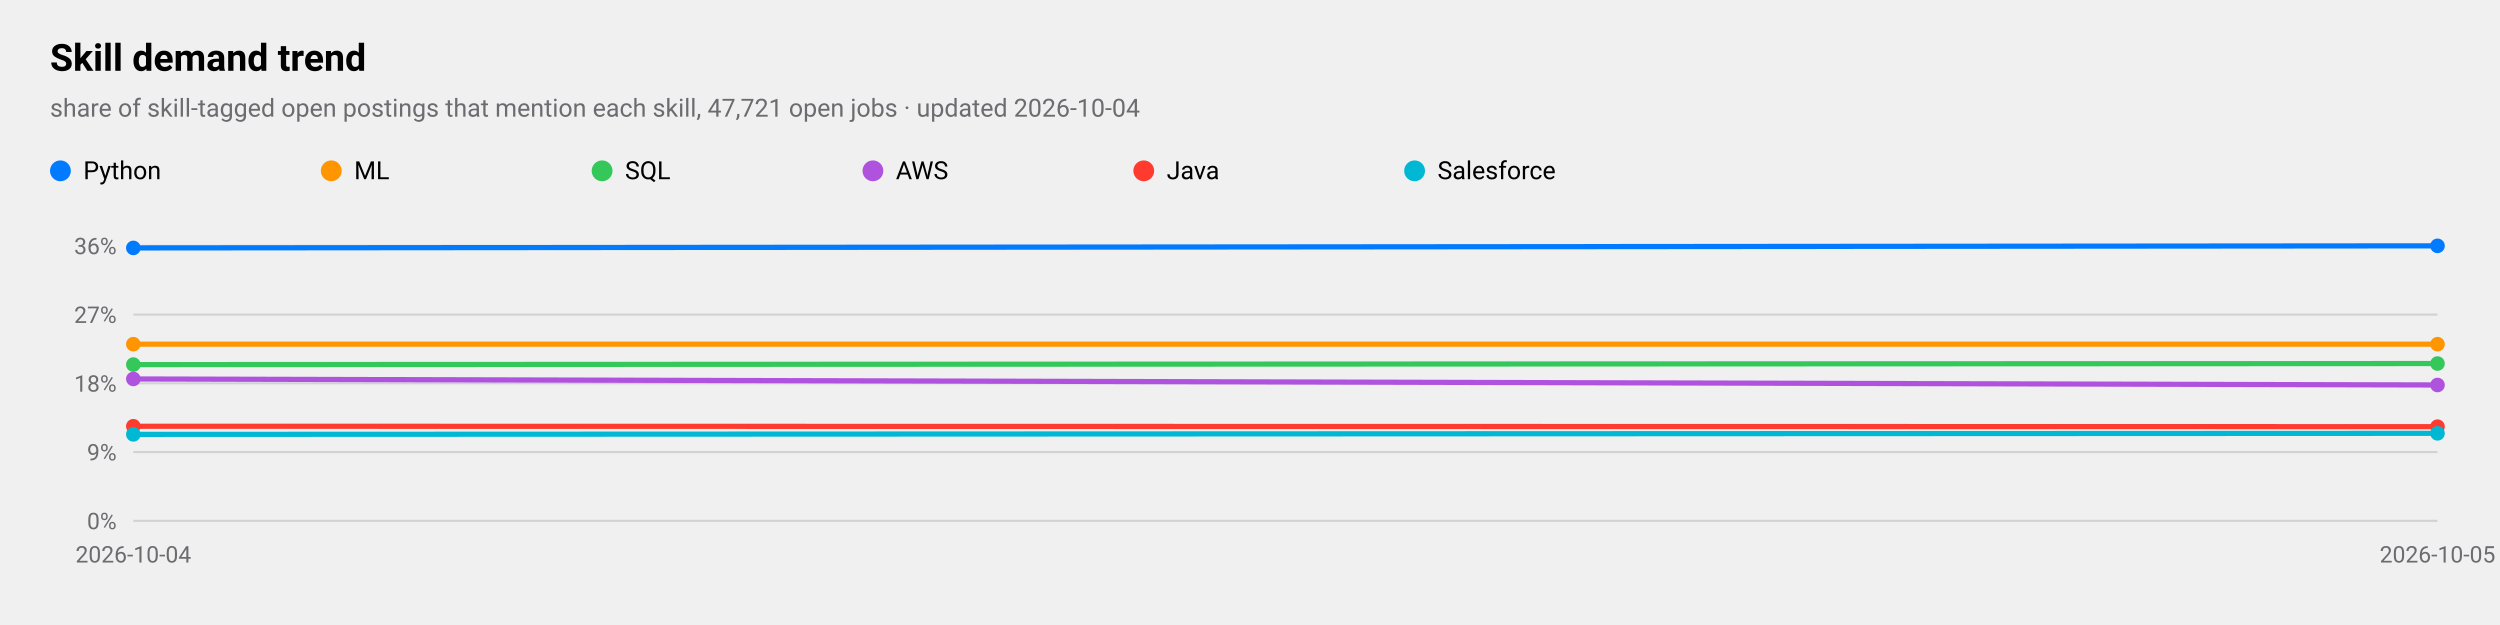
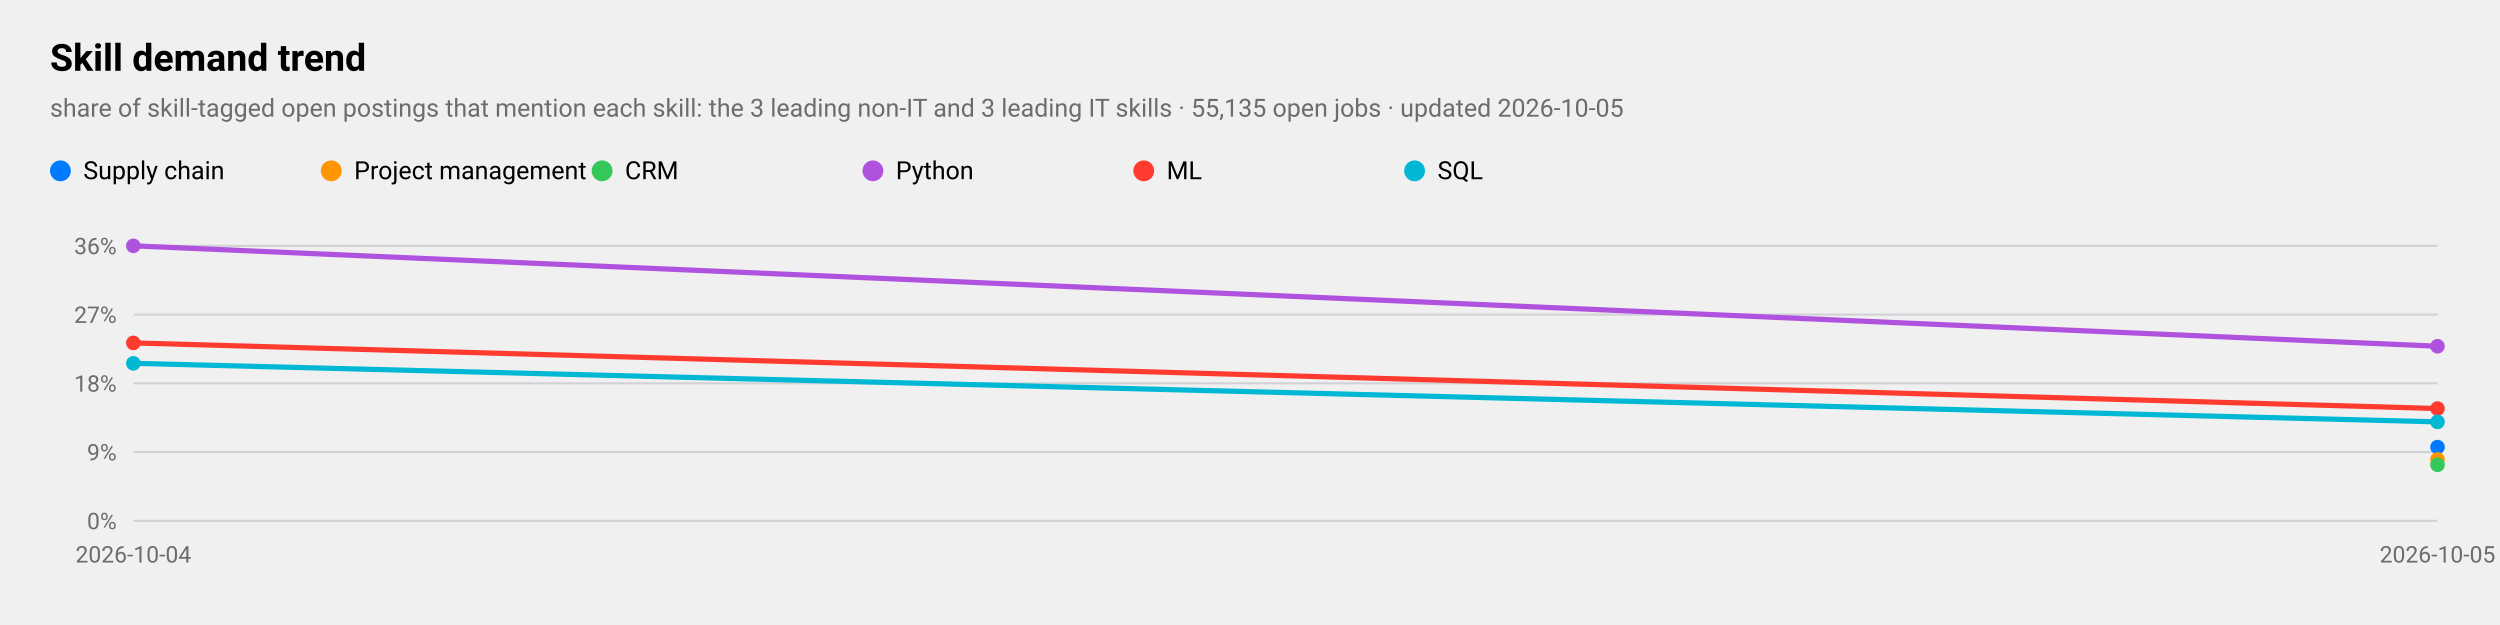
<svg xmlns="http://www.w3.org/2000/svg" viewBox="0 0 1200 300" width="1200" height="300" role="img" aria-label="Skill demand trend">
  <style>
text{font-family:-apple-system,BlinkMacSystemFont,"SF Pro Text","Helvetica Neue","Segoe UI",Roboto,sans-serif;fill:#000}
.sub,.val,.axis{fill:#6c6c70}.bar{fill:#007aff}.track{fill:#e5e5ea}.grid{stroke:#d1d1d6}
.l1{fill:none;stroke:#007aff;stroke-width:2.5}.d1{fill:#007aff}.l2{fill:none;stroke:#ff9500;stroke-width:2.5}.d2{fill:#ff9500}
.l3{fill:none;stroke:#34c759;stroke-width:2.5}.d3{fill:#34c759}.l4{fill:none;stroke:#af52de;stroke-width:2.5}.d4{fill:#af52de}
.l5{fill:none;stroke:#ff3b30;stroke-width:2.5}.d5{fill:#ff3b30}.l6{fill:none;stroke:#00b8d4;stroke-width:2.5}.d6{fill:#00b8d4}
@media(prefers-color-scheme:dark){text{fill:#fff}.sub,.val,.axis{fill:#98989d}.bar{fill:#0a84ff}.track{fill:#2c2c2e}.grid{stroke:#38383a}
.l1{stroke:#0a84ff}.d1{fill:#0a84ff}.l2{stroke:#ff9f0a}.d2{fill:#ff9f0a}
.l3{stroke:#30d158}.d3{fill:#30d158}.l4{stroke:#bf5af2}.d4{fill:#bf5af2}.l5{stroke:#ff453a}.d5{fill:#ff453a}.l6{stroke:#40cbe0}.d6{fill:#40cbe0}}
</style>
  <text x="24" y="34" font-size="18" font-weight="600">Skill demand trend</text>
-   <text class="sub" x="24" y="56" font-size="12">share of skill-tagged open postings that mention each skill, 47,721 open jobs · updated 2026-10-04</text>
+   <text class="sub" x="24" y="56" font-size="12">share of skill-tagged open postings that mention each skill: the 3 leading non-IT and 3 leading IT skills · 55,135 open jobs · updated 2026-10-05</text>
  <line class="grid" x1="64" x2="1170" y1="250.0" y2="250.0" />
  <text class="axis" x="56" y="254.0" font-size="11" text-anchor="end">0%</text>
  <line class="grid" x1="64" x2="1170" y1="217.0" y2="217.0" />
  <text class="axis" x="56" y="221.0" font-size="11" text-anchor="end">9%</text>
  <line class="grid" x1="64" x2="1170" y1="184.0" y2="184.0" />
  <text class="axis" x="56" y="188.0" font-size="11" text-anchor="end">18%</text>
  <line class="grid" x1="64" x2="1170" y1="151.0" y2="151.0" />
  <text class="axis" x="56" y="155.0" font-size="11" text-anchor="end">27%</text>
  <line class="grid" x1="64" x2="1170" y1="118.0" y2="118.0" />
  <text class="axis" x="56" y="122.0" font-size="11" text-anchor="end">36%</text>
  <text class="axis" x="64.0" y="270" font-size="11" text-anchor="middle">2026-10-04</text>
  <text class="axis" x="1170.0" y="270" font-size="11" text-anchor="middle">2026-10-05</text>
-   <polyline class="l1" points="1170.0,118.0 64.0,119.0" />
-   <circle class="d1" cx="1170.0" cy="118.0" r="3.5" />
-   <circle class="d1" cx="64.0" cy="119.0" r="3.5" />
+   <circle class="d1" cx="1170.0" cy="214.6" r="3.5" />
  <circle class="d1" cx="29" cy="82" r="5" />
-   <text x="40" y="86" font-size="12">Python</text>
-   <polyline class="l2" points="1170.0,165.2 64.0,165.2" />
-   <circle class="d2" cx="1170.0" cy="165.2" r="3.5" />
-   <circle class="d2" cx="64.0" cy="165.2" r="3.5" />
+   <text x="40" y="86" font-size="12">Supply chain</text>
+   <circle class="d2" cx="1170.0" cy="220.5" r="3.5" />
  <circle class="d2" cx="159" cy="82" r="5" />
-   <text x="170" y="86" font-size="12">ML</text>
-   <polyline class="l3" points="1170.0,174.5 64.0,175.0" />
-   <circle class="d3" cx="1170.0" cy="174.5" r="3.5" />
-   <circle class="d3" cx="64.0" cy="175.0" r="3.5" />
+   <text x="170" y="86" font-size="12">Project management</text>
+   <circle class="d3" cx="1170.0" cy="223.1" r="3.5" />
  <circle class="d3" cx="289" cy="82" r="5" />
-   <text x="300" y="86" font-size="12">SQL</text>
-   <polyline class="l4" points="1170.0,184.8 64.0,181.9" />
-   <circle class="d4" cx="1170.0" cy="184.8" r="3.5" />
-   <circle class="d4" cx="64.0" cy="181.9" r="3.5" />
+   <text x="300" y="86" font-size="12">CRM</text>
+   <polyline class="l4" points="64.0,118.0 1170.0,166.2" />
+   <circle class="d4" cx="64.0" cy="118.0" r="3.5" />
+   <circle class="d4" cx="1170.0" cy="166.2" r="3.5" />
  <circle class="d4" cx="419" cy="82" r="5" />
-   <text x="430" y="86" font-size="12">AWS</text>
-   <polyline class="l5" points="1170.0,204.8 64.0,204.6" />
-   <circle class="d5" cx="1170.0" cy="204.8" r="3.5" />
-   <circle class="d5" cx="64.0" cy="204.6" r="3.5" />
+   <text x="430" y="86" font-size="12">Python</text>
+   <polyline class="l5" points="64.0,164.6 1170.0,196.1" />
+   <circle class="d5" cx="64.0" cy="164.6" r="3.5" />
+   <circle class="d5" cx="1170.0" cy="196.1" r="3.5" />
  <circle class="d5" cx="549" cy="82" r="5" />
-   <text x="560" y="86" font-size="12">Java</text>
-   <polyline class="l6" points="1170.0,208.0 64.0,208.5" />
-   <circle class="d6" cx="1170.0" cy="208.0" r="3.5" />
-   <circle class="d6" cx="64.0" cy="208.5" r="3.5" />
+   <text x="560" y="86" font-size="12">ML</text>
+   <polyline class="l6" points="64.0,174.4 1170.0,202.5" />
+   <circle class="d6" cx="64.0" cy="174.4" r="3.5" />
+   <circle class="d6" cx="1170.0" cy="202.5" r="3.5" />
  <circle class="d6" cx="679" cy="82" r="5" />
-   <text x="690" y="86" font-size="12">Salesforce</text>
+   <text x="690" y="86" font-size="12">SQL</text>
</svg>
